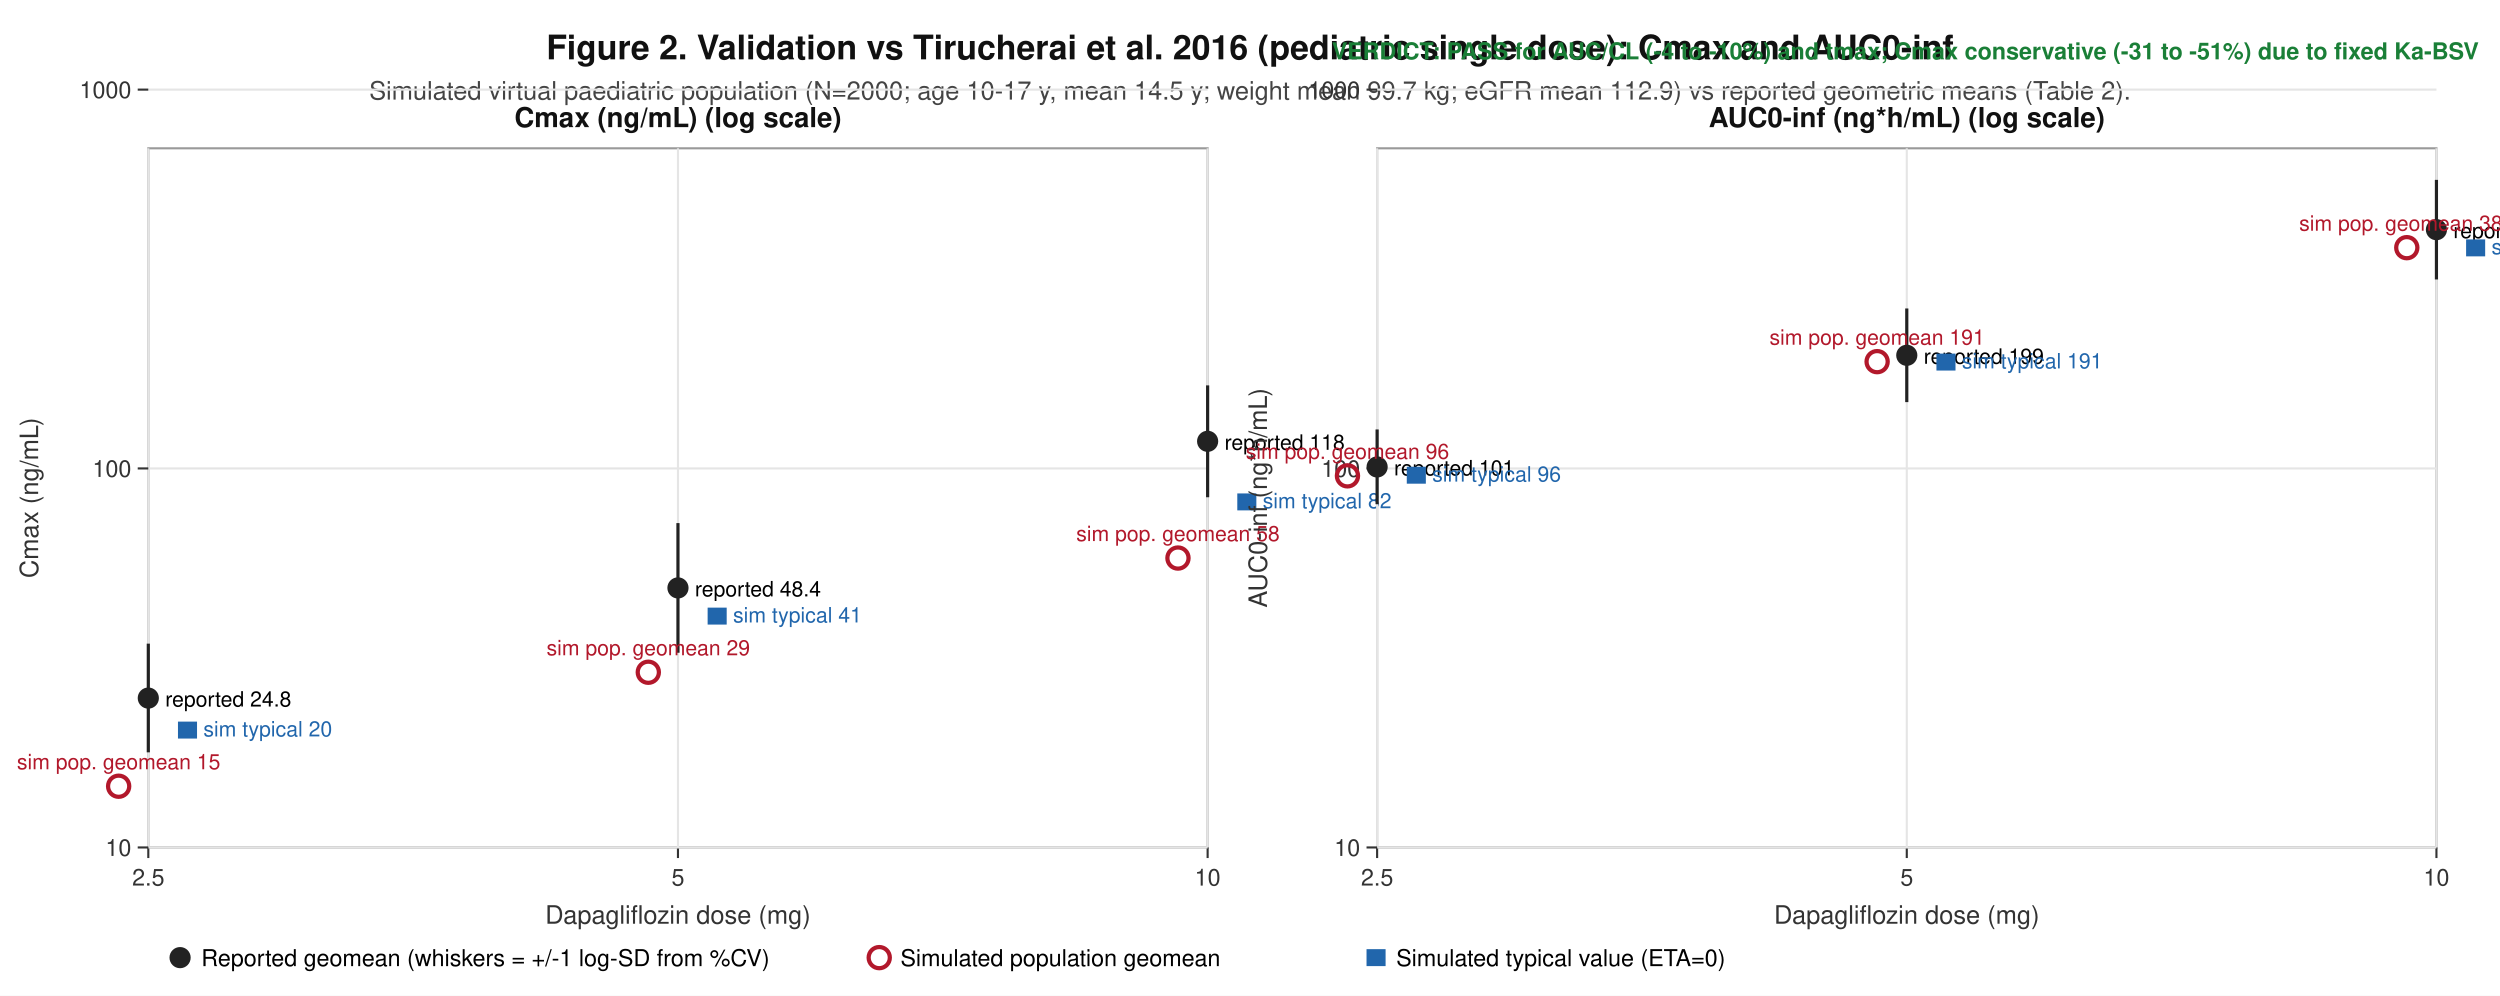
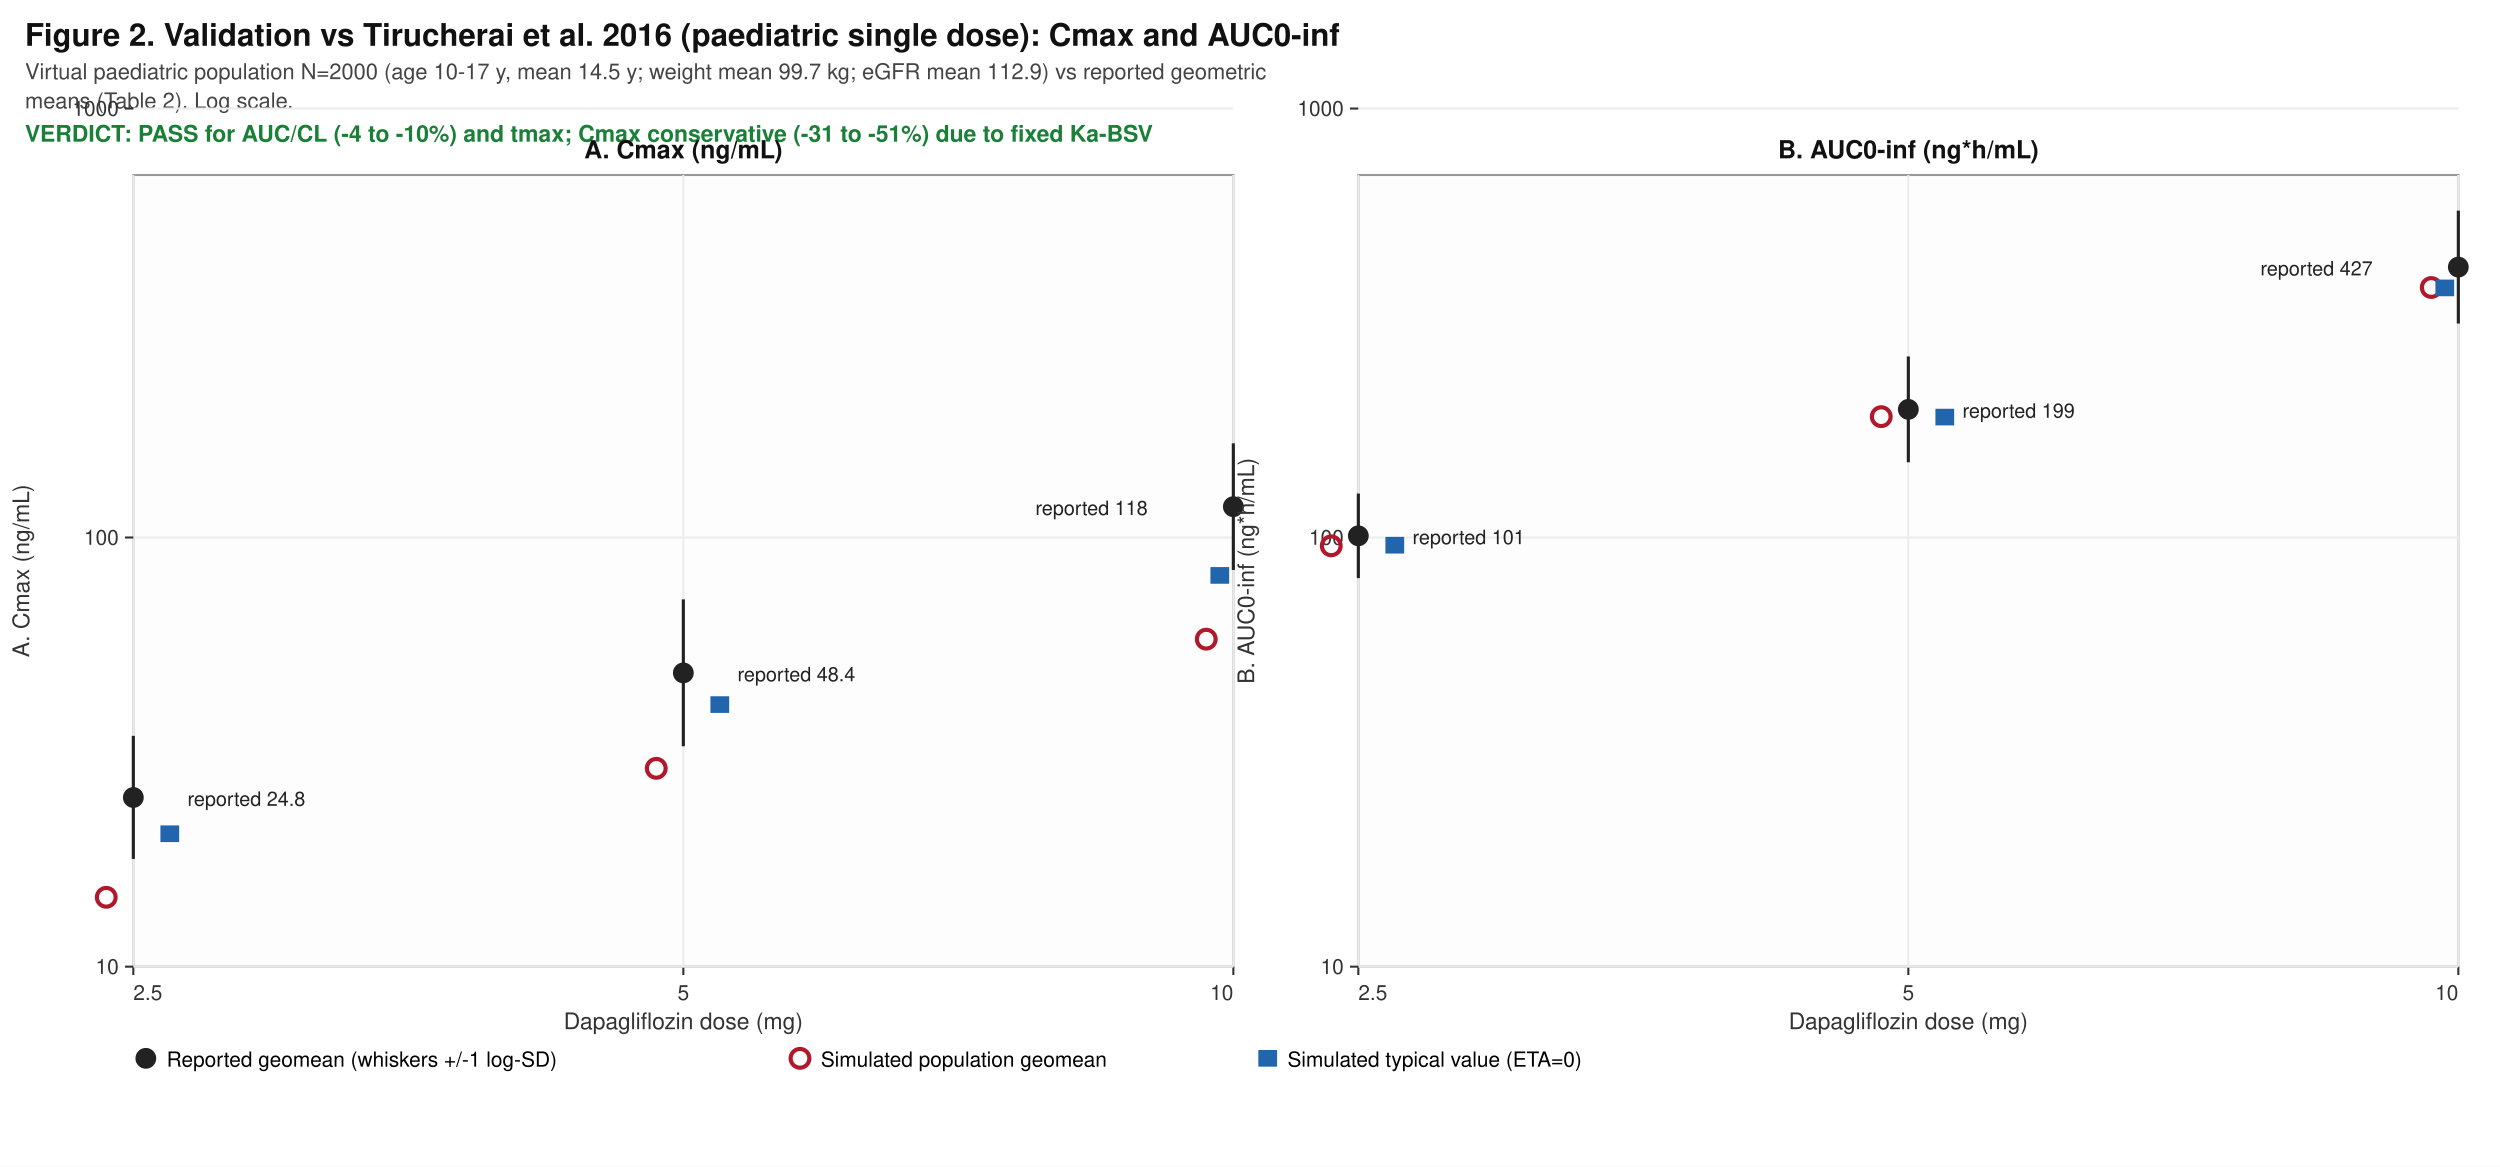
- <svg xmlns="http://www.w3.org/2000/svg" width="1180" height="470" viewBox="0 0 1180 470" font-family="Helvetica, Arial, sans-serif">
-   <rect width="1180" height="470" fill="white" />
-   <text x="590" y="28" font-size="16" font-weight="bold" text-anchor="middle" fill="#111">Figure 2. Validation vs Tirucherai et al. 2016 (pediatric single dose): Cmax and AUC0-inf</text>
-   <text x="590" y="47" font-size="12" text-anchor="middle" fill="#444">Simulated virtual paediatric population (N=2000; age 10-17 y, mean 14.5 y; weight mean 99.7 kg; eGFR mean 112.9) vs reported geometric means (Table 2).</text>
-   <rect x="70" y="70" width="500" height="330" fill="none" stroke="#999" />
-   <line x1="70.0" y1="70" x2="70.0" y2="400" stroke="#e5e5e5" />
-   <line x1="70.0" y1="400" x2="70.0" y2="405" stroke="#333" />
-   <text x="70.0" y="418" font-size="11" text-anchor="middle" fill="#333">2.5</text>
-   <line x1="320.0" y1="70" x2="320.0" y2="400" stroke="#e5e5e5" />
-   <line x1="320.0" y1="400" x2="320.0" y2="405" stroke="#333" />
-   <text x="320.0" y="418" font-size="11" text-anchor="middle" fill="#333">5</text>
-   <line x1="570.0" y1="70" x2="570.0" y2="400" stroke="#e5e5e5" />
-   <line x1="570.0" y1="400" x2="570.0" y2="405" stroke="#333" />
-   <text x="570.0" y="418" font-size="11" text-anchor="middle" fill="#333">10</text>
-   <line x1="70" y1="400.0" x2="570" y2="400.0" stroke="#e5e5e5" />
-   <line x1="65" y1="400.0" x2="70" y2="400.0" stroke="#333" />
-   <text x="62" y="404.0" font-size="11" text-anchor="end" fill="#333">10</text>
-   <line x1="70" y1="221.1" x2="570" y2="221.1" stroke="#e5e5e5" />
-   <line x1="65" y1="221.1" x2="70" y2="221.1" stroke="#333" />
-   <text x="62" y="225.1" font-size="11" text-anchor="end" fill="#333">100</text>
-   <line x1="70" y1="42.3" x2="570" y2="42.3" stroke="#e5e5e5" />
-   <line x1="65" y1="42.3" x2="70" y2="42.3" stroke="#333" />
-   <text x="62" y="46.3" font-size="11" text-anchor="end" fill="#333">1000</text>
-   <text x="320.0" y="60" font-size="13" font-weight="bold" text-anchor="middle" fill="#111">Cmax (ng/mL) (log scale)</text>
-   <text x="320.0" y="436" font-size="12" text-anchor="middle" fill="#333">Dapagliflozin dose (mg)</text>
-   <text x="18" y="235.0" font-size="12" text-anchor="middle" fill="#333" transform="rotate(-90 18 235.0)">Cmax (ng/mL)</text>
-   <line x1="70.0" y1="355.1" x2="70.0" y2="303.8" stroke="#222" stroke-width="1.5" />
-   <circle cx="70.0" cy="329.5" r="5" fill="#222" />
-   <text x="78.0" y="333.5" font-size="10">reported 24.8</text>
-   <circle cx="56.0" cy="371.1" r="5" fill="none" stroke="#b2182b" stroke-width="2" />
-   <text x="56.0" y="363.1" font-size="10" text-anchor="middle" fill="#b2182b">sim pop. geomean 15</text>
-   <rect x="84.0" y="340.6" width="9" height="8" fill="#2166ac" />
-   <text x="96.0" y="347.6" font-size="10" fill="#2166ac">sim typical 20</text>
-   <line x1="320.0" y1="308.1" x2="320.0" y2="246.9" stroke="#222" stroke-width="1.5" />
-   <circle cx="320.0" cy="277.5" r="5" fill="#222" />
-   <text x="328.0" y="281.5" font-size="10">reported 48.4</text>
-   <circle cx="306.0" cy="317.3" r="5" fill="none" stroke="#b2182b" stroke-width="2" />
-   <text x="306.0" y="309.3" font-size="10" text-anchor="middle" fill="#b2182b">sim pop. geomean 29</text>
-   <rect x="334.0" y="286.8" width="9" height="8" fill="#2166ac" />
-   <text x="346.0" y="293.8" font-size="10" fill="#2166ac">sim typical 41</text>
-   <line x1="570.0" y1="234.7" x2="570.0" y2="181.9" stroke="#222" stroke-width="1.5" />
-   <circle cx="570.0" cy="208.3" r="5" fill="#222" />
-   <text x="578.0" y="212.3" font-size="10">reported 118</text>
-   <circle cx="556.0" cy="263.4" r="5" fill="none" stroke="#b2182b" stroke-width="2" />
-   <text x="556.0" y="255.4" font-size="10" text-anchor="middle" fill="#b2182b">sim pop. geomean 58</text>
-   <rect x="584.0" y="232.9" width="9" height="8" fill="#2166ac" />
-   <text x="596.0" y="239.9" font-size="10" fill="#2166ac">sim typical 82</text>
-   <rect x="650" y="70" width="500" height="330" fill="none" stroke="#999" />
-   <line x1="650.0" y1="70" x2="650.0" y2="400" stroke="#e5e5e5" />
-   <line x1="650.0" y1="400" x2="650.0" y2="405" stroke="#333" />
-   <text x="650.0" y="418" font-size="11" text-anchor="middle" fill="#333">2.5</text>
-   <line x1="900.0" y1="70" x2="900.0" y2="400" stroke="#e5e5e5" />
-   <line x1="900.0" y1="400" x2="900.0" y2="405" stroke="#333" />
-   <text x="900.0" y="418" font-size="11" text-anchor="middle" fill="#333">5</text>
-   <line x1="1150.0" y1="70" x2="1150.0" y2="400" stroke="#e5e5e5" />
-   <line x1="1150.0" y1="400" x2="1150.0" y2="405" stroke="#333" />
-   <text x="1150.0" y="418" font-size="11" text-anchor="middle" fill="#333">10</text>
-   <line x1="650" y1="400.0" x2="1150" y2="400.0" stroke="#e5e5e5" />
-   <line x1="645" y1="400.0" x2="650" y2="400.0" stroke="#333" />
-   <text x="642" y="404.0" font-size="11" text-anchor="end" fill="#333">10</text>
-   <line x1="650" y1="221.1" x2="1150" y2="221.1" stroke="#e5e5e5" />
-   <line x1="645" y1="221.1" x2="650" y2="221.1" stroke="#333" />
-   <text x="642" y="225.1" font-size="11" text-anchor="end" fill="#333">100</text>
-   <line x1="650" y1="42.3" x2="1150" y2="42.3" stroke="#e5e5e5" />
-   <line x1="645" y1="42.3" x2="650" y2="42.3" stroke="#333" />
-   <text x="642" y="46.3" font-size="11" text-anchor="end" fill="#333">1000</text>
-   <text x="900.0" y="60" font-size="13" font-weight="bold" text-anchor="middle" fill="#111">AUC0-inf (ng*h/mL) (log scale)</text>
-   <text x="900.0" y="436" font-size="12" text-anchor="middle" fill="#333">Dapagliflozin dose (mg)</text>
-   <text x="598" y="235.0" font-size="12" text-anchor="middle" fill="#333" transform="rotate(-90 598 235.0)">AUC0-inf (ng*h/mL)</text>
-   <line x1="650.0" y1="238.0" x2="650.0" y2="202.7" stroke="#222" stroke-width="1.5" />
-   <circle cx="650.0" cy="220.4" r="5" fill="#222" />
-   <text x="658.0" y="224.4" font-size="10">reported 101</text>
-   <circle cx="636.0" cy="224.6" r="5" fill="none" stroke="#b2182b" stroke-width="2" />
-   <text x="636.0" y="216.6" font-size="10" text-anchor="middle" fill="#b2182b">sim pop. geomean 96</text>
-   <rect x="664.0" y="220.3" width="9" height="8" fill="#2166ac" />
-   <text x="676.0" y="227.3" font-size="10" fill="#2166ac">sim typical 96</text>
-   <line x1="900.0" y1="189.8" x2="900.0" y2="145.6" stroke="#222" stroke-width="1.5" />
-   <circle cx="900.0" cy="167.7" r="5" fill="#222" />
-   <text x="908.0" y="171.7" font-size="10">reported 199</text>
-   <circle cx="886.0" cy="170.7" r="5" fill="none" stroke="#b2182b" stroke-width="2" />
-   <text x="886.0" y="162.7" font-size="10" text-anchor="middle" fill="#b2182b">sim pop. geomean 191</text>
-   <rect x="914.0" y="166.9" width="9" height="8" fill="#2166ac" />
-   <text x="926.0" y="173.9" font-size="10" fill="#2166ac">sim typical 191</text>
-   <line x1="1150.0" y1="131.9" x2="1150.0" y2="84.9" stroke="#222" stroke-width="1.5" />
-   <circle cx="1150.0" cy="108.4" r="5" fill="#222" />
-   <text x="1158.0" y="112.4" font-size="10">reported 427</text>
-   <circle cx="1136.0" cy="116.9" r="5" fill="none" stroke="#b2182b" stroke-width="2" />
-   <text x="1136.0" y="108.9" font-size="10" text-anchor="middle" fill="#b2182b">sim pop. geomean 383</text>
-   <rect x="1164.0" y="113.0" width="9" height="8" fill="#2166ac" />
-   <text x="1176.0" y="120.0" font-size="10" fill="#2166ac">sim typical 382</text>
-   <circle cx="85" cy="452" r="5" fill="#222" />
-   <text x="95" y="456" font-size="11">Reported geomean (whiskers = +/-1 log-SD from %CV)</text>
-   <circle cx="415" cy="452" r="5" fill="none" stroke="#b2182b" stroke-width="2" />
-   <text x="425" y="456" font-size="11">Simulated population geomean</text>
-   <rect x="645" y="448" width="9" height="8" fill="#2166ac" />
-   <text x="659" y="456" font-size="11">Simulated typical value (ETA=0)</text>
-   <text x="1170" y="28" font-size="11" font-weight="bold" text-anchor="end" fill="#1a7f37">VERDICT: PASS for AUC/CL (-4 to -10%) and tmax; Cmax conservative (-31 to -51%) due to fixed Ka-BSV</text>
+ <svg xmlns="http://www.w3.org/2000/svg" width="1200" height="560" viewBox="0 0 1200 560" font-family="Helvetica, Arial, sans-serif">
+   <rect width="1200" height="560" fill="white" />
+   <rect width="1200" height="1" fill="none" />
+   <text x="12" y="22" font-size="15" font-weight="bold" fill="#111">Figure 2. Validation vs Tirucherai et al. 2016 (paediatric single dose): Cmax and AUC0-inf</text>
+   <text x="12" y="38" font-size="10.5" fill="#444">Virtual paediatric population N=2000 (age 10-17 y, mean 14.5 y; weight mean 99.7 kg; eGFR mean 112.9) vs reported geometric</text>
+   <text x="12" y="52" font-size="10.5" fill="#444">means (Table 2). Log scale.</text>
+   <text x="12" y="68" font-size="11" font-weight="bold" fill="#1a7f37">VERDICT: PASS for AUC/CL (-4 to -10%) and tmax; Cmax conservative (-31 to -51%) due to fixed Ka-BSV</text>
+   <rect x="64" y="84" width="528" height="380" fill="#fdfdfd" stroke="#999" />
+   <line x1="64.0" y1="84" x2="64.0" y2="464" stroke="#ececec" />
+   <line x1="64.0" y1="464" x2="64.0" y2="468" stroke="#333" />
+   <text x="64.0" y="480" font-size="10" text-anchor="start" fill="#333">2.5</text>
+   <line x1="328.0" y1="84" x2="328.0" y2="464" stroke="#ececec" />
+   <line x1="328.0" y1="464" x2="328.0" y2="468" stroke="#333" />
+   <text x="328.0" y="480" font-size="10" text-anchor="middle" fill="#333">5</text>
+   <line x1="592.0" y1="84" x2="592.0" y2="464" stroke="#ececec" />
+   <line x1="592.0" y1="464" x2="592.0" y2="468" stroke="#333" />
+   <text x="592.0" y="480" font-size="10" text-anchor="end" fill="#333">10</text>
+   <line x1="64" y1="464.0" x2="592" y2="464.0" stroke="#ececec" />
+   <line x1="60" y1="464.0" x2="64" y2="464.0" stroke="#333" />
+   <text x="57" y="467.5" font-size="10" text-anchor="end" fill="#333">10</text>
+   <line x1="64" y1="258.0" x2="592" y2="258.0" stroke="#ececec" />
+   <line x1="60" y1="258.0" x2="64" y2="258.0" stroke="#333" />
+   <text x="57" y="261.5" font-size="10" text-anchor="end" fill="#333">100</text>
+   <line x1="64" y1="52.1" x2="592" y2="52.1" stroke="#ececec" />
+   <line x1="60" y1="52.1" x2="64" y2="52.1" stroke="#333" />
+   <text x="57" y="55.6" font-size="10" text-anchor="end" fill="#333">1000</text>
+   <text x="328.0" y="76" font-size="12" font-weight="bold" text-anchor="middle" fill="#111">A. Cmax (ng/mL)</text>
+   <text x="328.0" y="494" font-size="11" text-anchor="middle" fill="#333">Dapagliflozin dose (mg)</text>
+   <text x="14" y="274.0" font-size="11" text-anchor="middle" fill="#333" transform="rotate(-90 14 274.0)">A. Cmax (ng/mL)</text>
+   <line x1="64.0" y1="412.3" x2="64.0" y2="353.2" stroke="#222" stroke-width="1.5" />
+   <circle cx="64.0" cy="382.8" r="5" fill="#222" />
+   <circle cx="51.0" cy="430.7" r="4.5" fill="none" stroke="#b2182b" stroke-width="2" />
+   <rect x="77.0" y="396.2" width="9" height="8" fill="#2166ac" />
+   <text x="90.0" y="386.8" font-size="9.5" fill="#222">reported 24.8</text>
+   <line x1="328.0" y1="358.2" x2="328.0" y2="287.7" stroke="#222" stroke-width="1.5" />
+   <circle cx="328.0" cy="323.0" r="5" fill="#222" />
+   <circle cx="315.0" cy="368.8" r="4.5" fill="none" stroke="#b2182b" stroke-width="2" />
+   <rect x="341.0" y="334.2" width="9" height="8" fill="#2166ac" />
+   <text x="354.0" y="327.0" font-size="9.5" fill="#222">reported 48.4</text>
+   <line x1="592.0" y1="273.6" x2="592.0" y2="212.8" stroke="#222" stroke-width="1.5" />
+   <circle cx="592.0" cy="243.2" r="5" fill="#222" />
+   <circle cx="579.0" cy="306.8" r="4.5" fill="none" stroke="#b2182b" stroke-width="2" />
+   <rect x="581.0" y="272.2" width="9" height="8" fill="#2166ac" />
+   <text x="497.0" y="247.2" font-size="9.5" fill="#222">reported 118</text>
+   <rect x="652" y="84" width="528" height="380" fill="#fdfdfd" stroke="#999" />
+   <line x1="652.0" y1="84" x2="652.0" y2="464" stroke="#ececec" />
+   <line x1="652.0" y1="464" x2="652.0" y2="468" stroke="#333" />
+   <text x="652.0" y="480" font-size="10" text-anchor="start" fill="#333">2.5</text>
+   <line x1="916.0" y1="84" x2="916.0" y2="464" stroke="#ececec" />
+   <line x1="916.0" y1="464" x2="916.0" y2="468" stroke="#333" />
+   <text x="916.0" y="480" font-size="10" text-anchor="middle" fill="#333">5</text>
+   <line x1="1180.0" y1="84" x2="1180.0" y2="464" stroke="#ececec" />
+   <line x1="1180.0" y1="464" x2="1180.0" y2="468" stroke="#333" />
+   <text x="1180.0" y="480" font-size="10" text-anchor="end" fill="#333">10</text>
+   <line x1="652" y1="464.0" x2="1180" y2="464.0" stroke="#ececec" />
+   <line x1="648" y1="464.0" x2="652" y2="464.0" stroke="#333" />
+   <text x="645" y="467.5" font-size="10" text-anchor="end" fill="#333">10</text>
+   <line x1="652" y1="258.0" x2="1180" y2="258.0" stroke="#ececec" />
+   <line x1="648" y1="258.0" x2="652" y2="258.0" stroke="#333" />
+   <text x="645" y="261.5" font-size="10" text-anchor="end" fill="#333">100</text>
+   <line x1="652" y1="52.1" x2="1180" y2="52.1" stroke="#ececec" />
+   <line x1="648" y1="52.1" x2="652" y2="52.1" stroke="#333" />
+   <text x="645" y="55.6" font-size="10" text-anchor="end" fill="#333">1000</text>
+   <text x="916.0" y="76" font-size="12" font-weight="bold" text-anchor="middle" fill="#111">B. AUC0-inf (ng*h/mL)</text>
+   <text x="916.0" y="494" font-size="11" text-anchor="middle" fill="#333">Dapagliflozin dose (mg)</text>
+   <text x="602" y="274.0" font-size="11" text-anchor="middle" fill="#333" transform="rotate(-90 602 274.0)">B. AUC0-inf (ng*h/mL)</text>
+   <line x1="652.0" y1="277.5" x2="652.0" y2="236.9" stroke="#222" stroke-width="1.5" />
+   <circle cx="652.0" cy="257.2" r="5" fill="#222" />
+   <circle cx="639.0" cy="262.0" r="4.5" fill="none" stroke="#b2182b" stroke-width="2" />
+   <rect x="665.0" y="257.7" width="9" height="8" fill="#2166ac" />
+   <text x="678.0" y="261.2" font-size="9.5" fill="#222">reported 101</text>
+   <line x1="916.0" y1="221.9" x2="916.0" y2="171.1" stroke="#222" stroke-width="1.5" />
+   <circle cx="916.0" cy="196.5" r="5" fill="#222" />
+   <circle cx="903.0" cy="200.0" r="4.5" fill="none" stroke="#b2182b" stroke-width="2" />
+   <rect x="929.0" y="196.2" width="9" height="8" fill="#2166ac" />
+   <text x="942.0" y="200.5" font-size="9.5" fill="#222">reported 199</text>
+   <line x1="1180.0" y1="155.3" x2="1180.0" y2="101.1" stroke="#222" stroke-width="1.5" />
+   <circle cx="1180.0" cy="128.2" r="5" fill="#222" />
+   <circle cx="1167.0" cy="138.0" r="4.5" fill="none" stroke="#b2182b" stroke-width="2" />
+   <rect x="1169.0" y="134.2" width="9" height="8" fill="#2166ac" />
+   <text x="1085.0" y="132.2" font-size="9.5" fill="#222">reported 427</text>
+   <circle cx="70" cy="508" r="5" fill="#222" />
+   <text x="80" y="512" font-size="10">Reported geomean (whiskers +/-1 log-SD)</text>
+   <circle cx="384" cy="508" r="4.5" fill="none" stroke="#b2182b" stroke-width="2" />
+   <text x="394" y="512" font-size="10">Simulated population geomean</text>
+   <rect x="604" y="504" width="9" height="8" fill="#2166ac" />
+   <text x="618" y="512" font-size="10">Simulated typical value (ETA=0)</text>
</svg>
